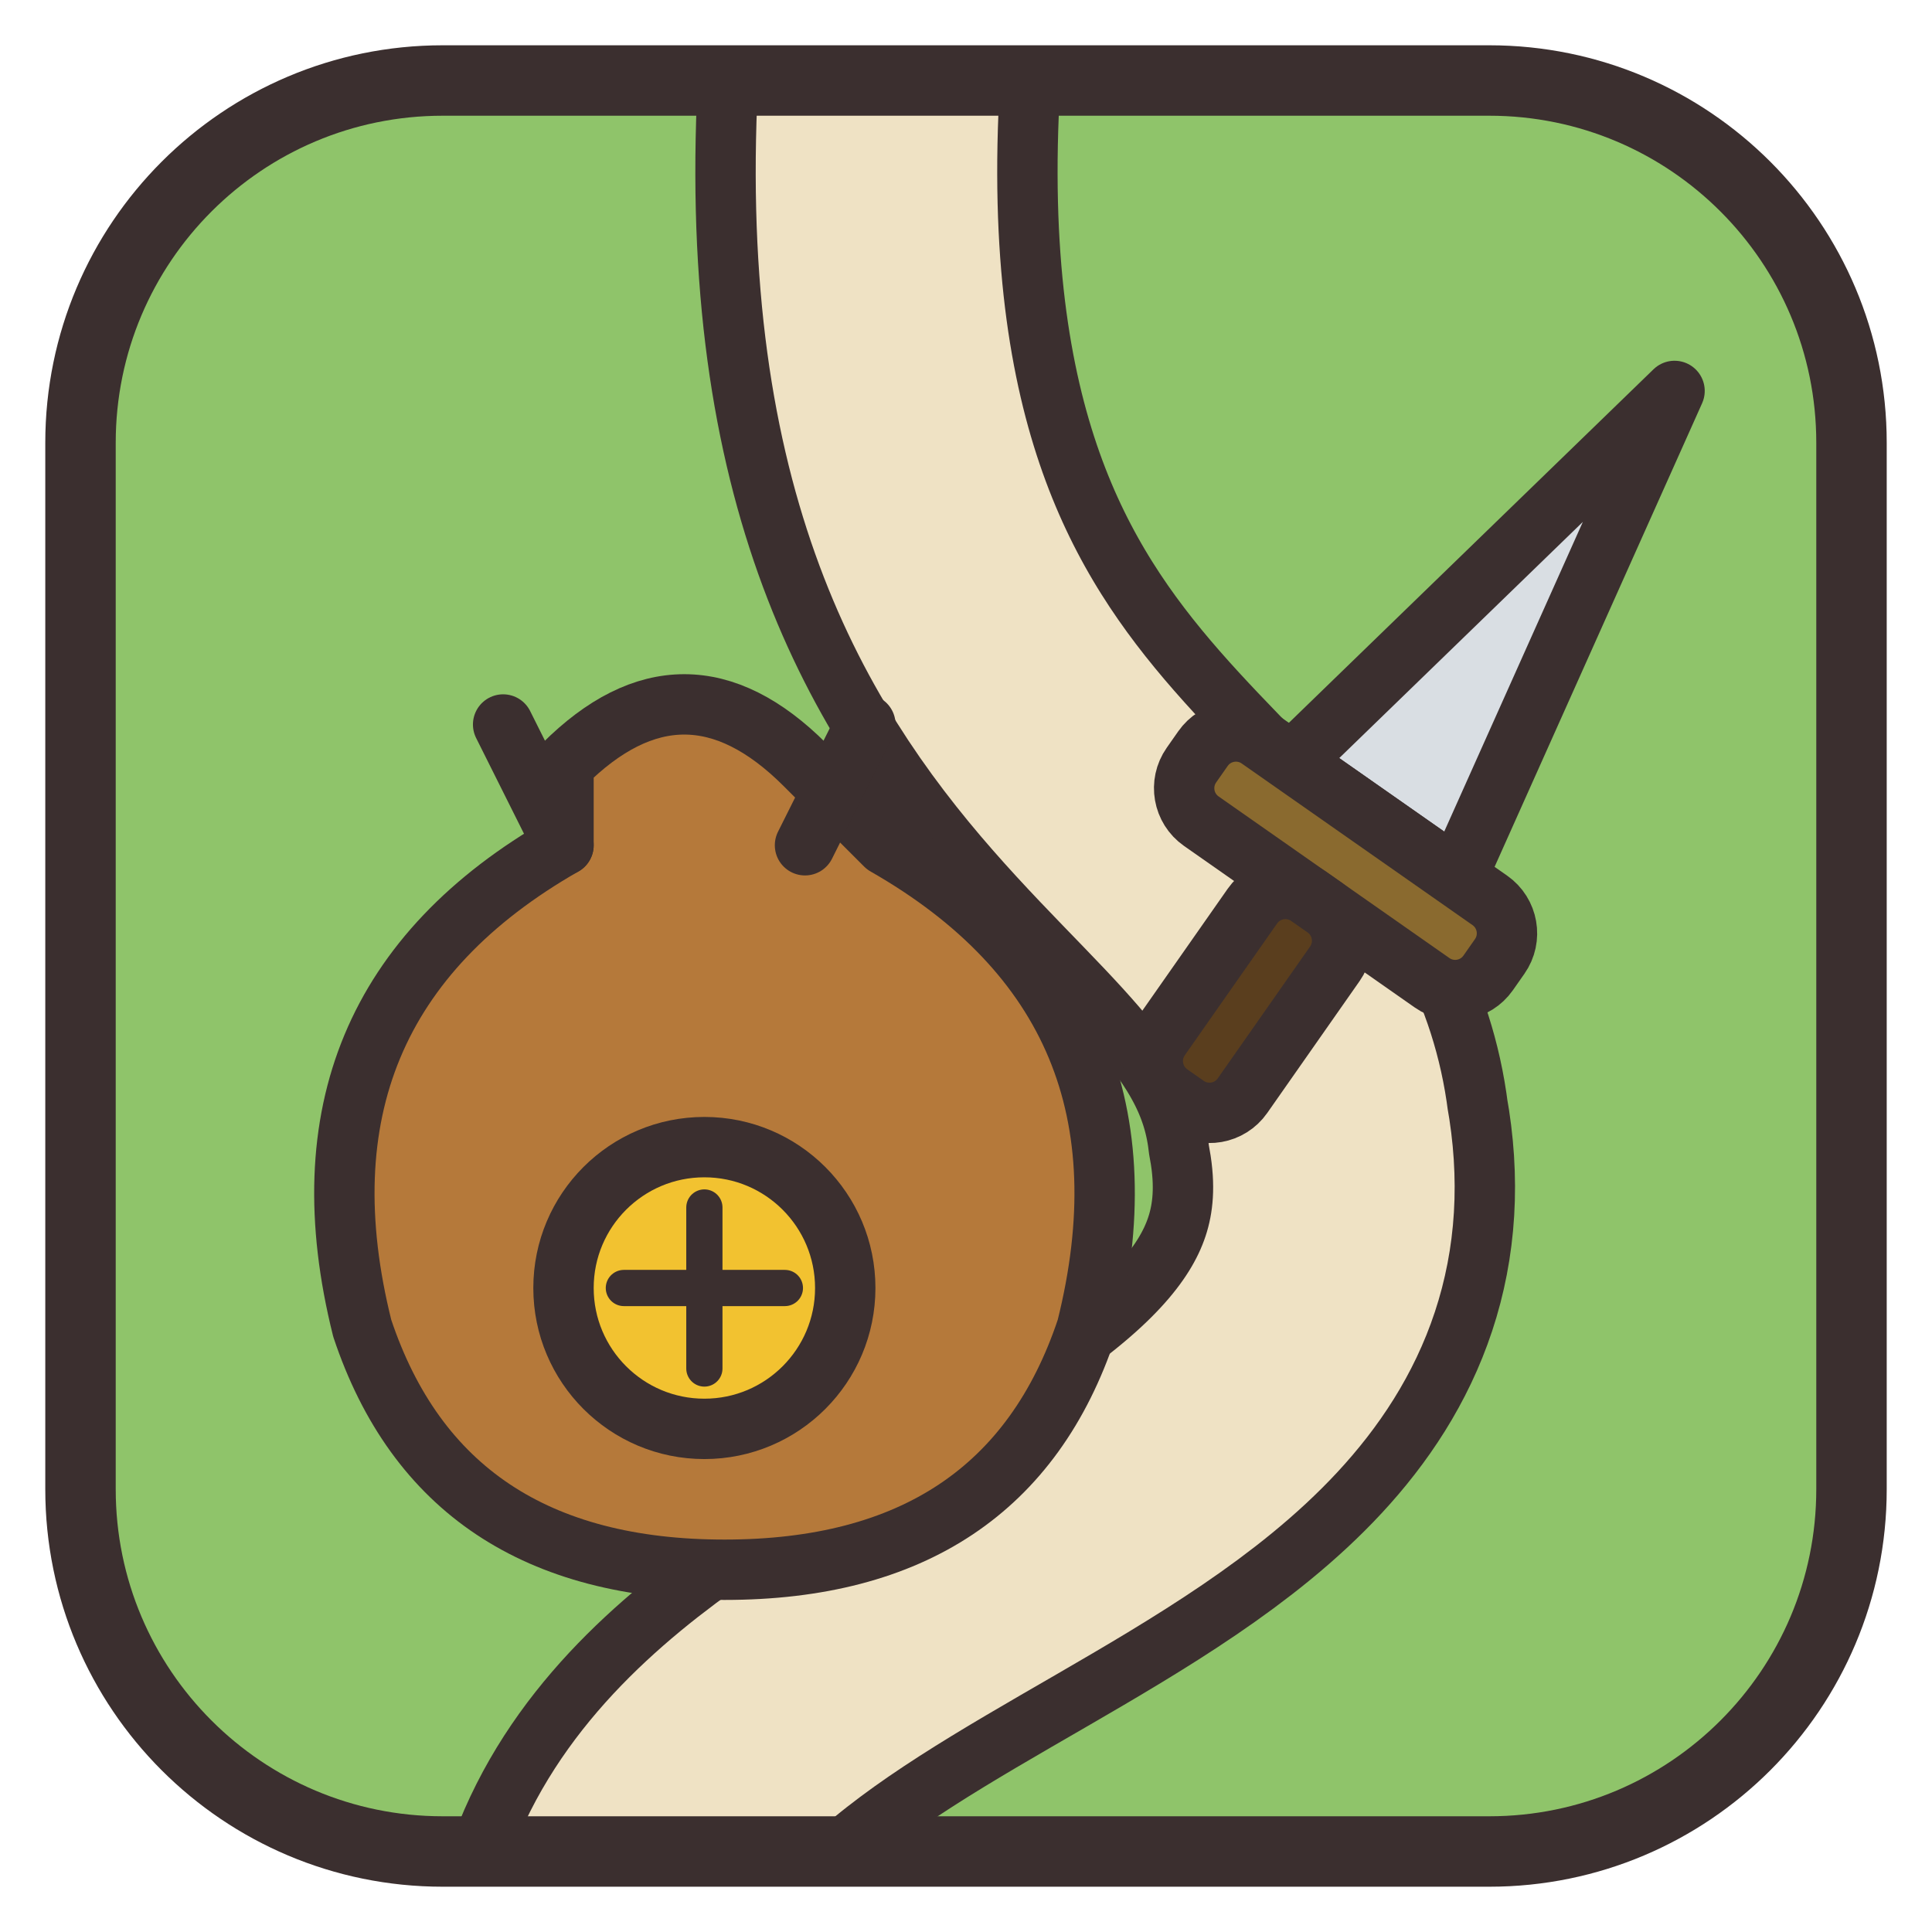
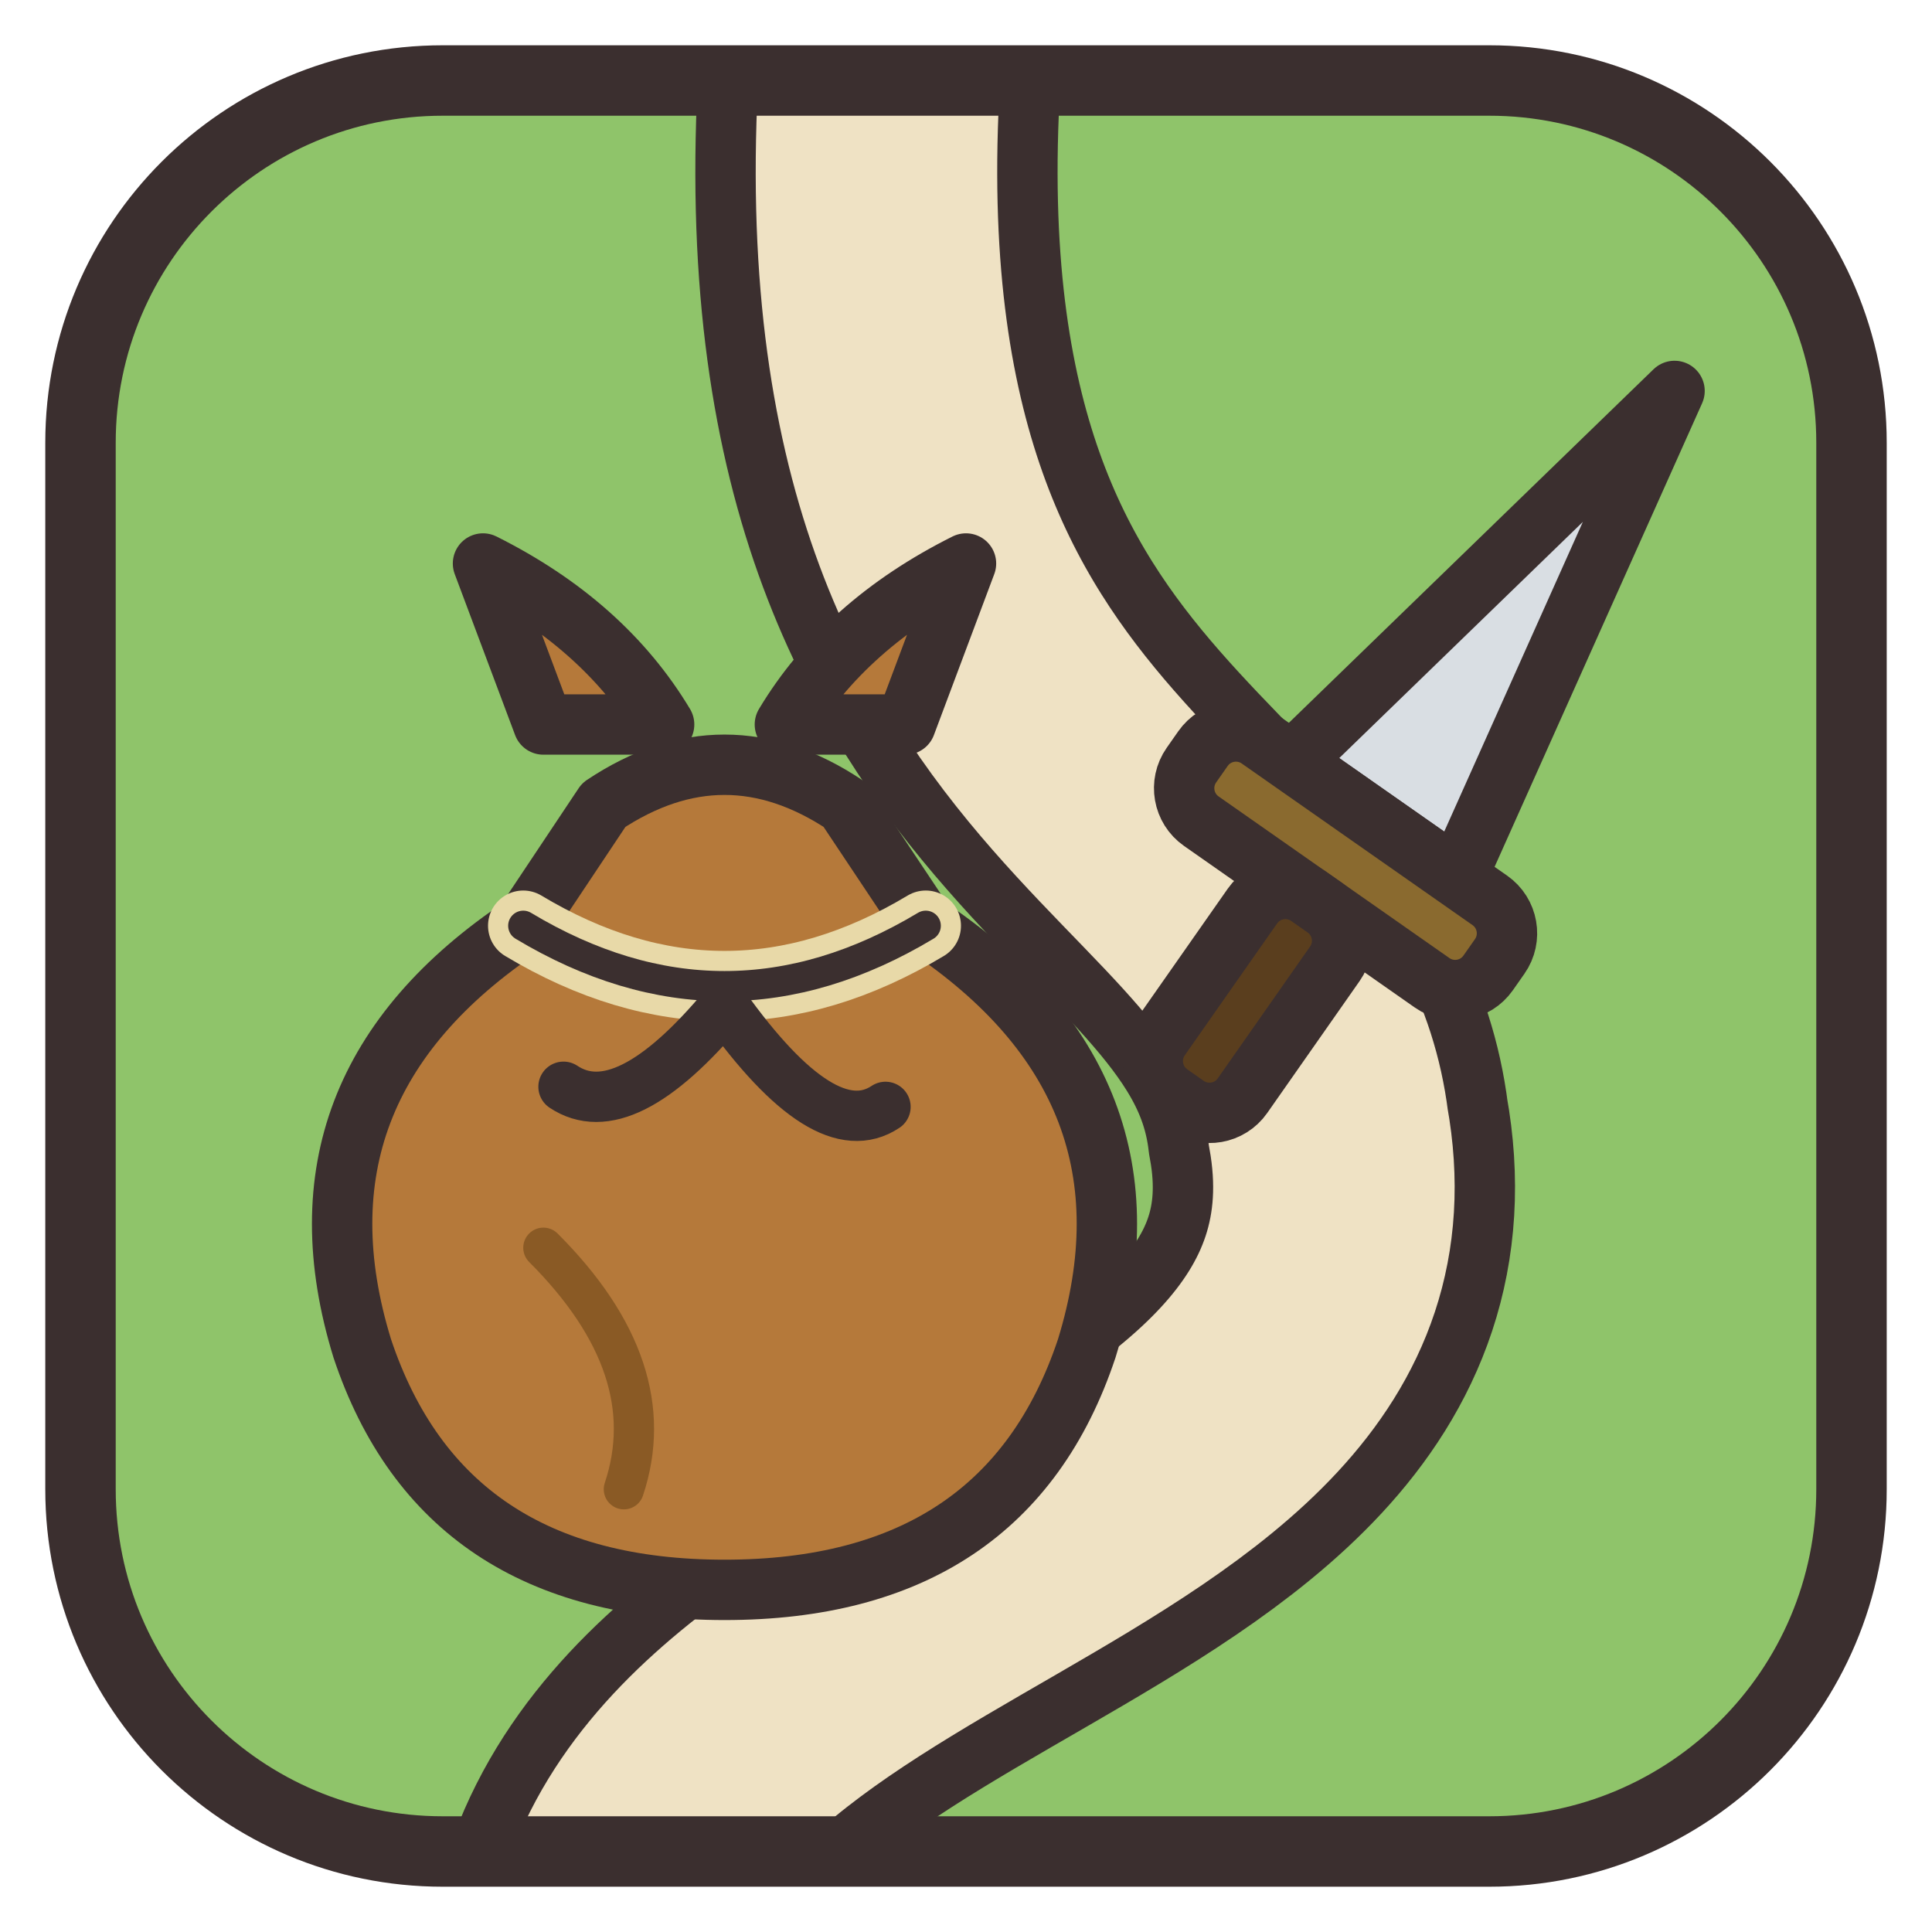
<svg xmlns="http://www.w3.org/2000/svg" width="96" height="96" viewBox="0 0 96 96">
  <defs>
    <clipPath id="t">
      <rect x="4" y="4" width="88" height="88" rx="18" />
    </clipPath>
  </defs>
  <rect x="4" y="4" width="88" height="88" rx="18" fill="#8FC46A" />
  <g clip-path="url(#t)">
    <path d="M30 100 C30 78 70 78 66 56 C64 40 40 40 44 0" fill="none" stroke="#3B2F2F" stroke-width="18" stroke-linecap="round" />
    <path d="M30 100 C30 78 70 78 66 56 C64 40 40 40 44 0" fill="none" stroke="#EFE2C4" stroke-width="12" stroke-linecap="round" />
  </g>
  <g stroke="#3B2F2F" stroke-linejoin="round" stroke-linecap="round" stroke-width="3">
    <g transform="rotate(35 66 44)">
      <path d="M66 14 L71 40 H61 Z" fill="#D9DEE3" />
      <rect x="57" y="40" width="18" height="5" rx="2" fill="#8A6A2F" />
      <rect x="63.5" y="45" width="5" height="12" rx="2" fill="#5A3E1E" />
    </g>
-     <path d="M28 38 Q34 32 40 38 L44 42 Q58 50 54 66 Q50 78 36 78 Q22 78 18 66 Q14 50 28 42 Z" fill="#B5793A" />
-     <path d="M25 36 L28 42 M43 36 L40 42" fill="none" />
-     <circle cx="35" cy="64" r="7" fill="#F2C230" />
-     <path d="M35 60 V68 M31 64 H39" stroke-width="1.8" fill="none" />
+     <path d="M27 36 L24 28 Q30 31 33 36 Z M45 36 L48 28 Q42 31 39 36 Z" fill="#B5793A" />
+     <path d="M30 40 Q36 36 42 40 L46 46 Q58 54 54 67 Q50 79 36 79 Q22 79 18 67 Q14 54 26 46 Z" fill="#B5793A" />
+     <path d="M26 46 Q36 52 46 46" fill="none" stroke-width="3.5" stroke="#E8D9A8" />
+     <path d="M26 46 Q36 52 46 46" fill="none" stroke-width="1.5" stroke="#3B2F2F" />
+     <path d="M36 50 Q31 56 28 54 M36 50 Q41 57 44 55" fill="none" stroke-width="2.5" />
+     <path d="M27 62 Q33 68 31 74" fill="none" stroke="#8A5A25" stroke-width="2" />
  </g>
  <rect x="4" y="4" width="88" height="88" rx="18" fill="none" stroke="#3B2F2F" stroke-width="3.5" />
</svg>
